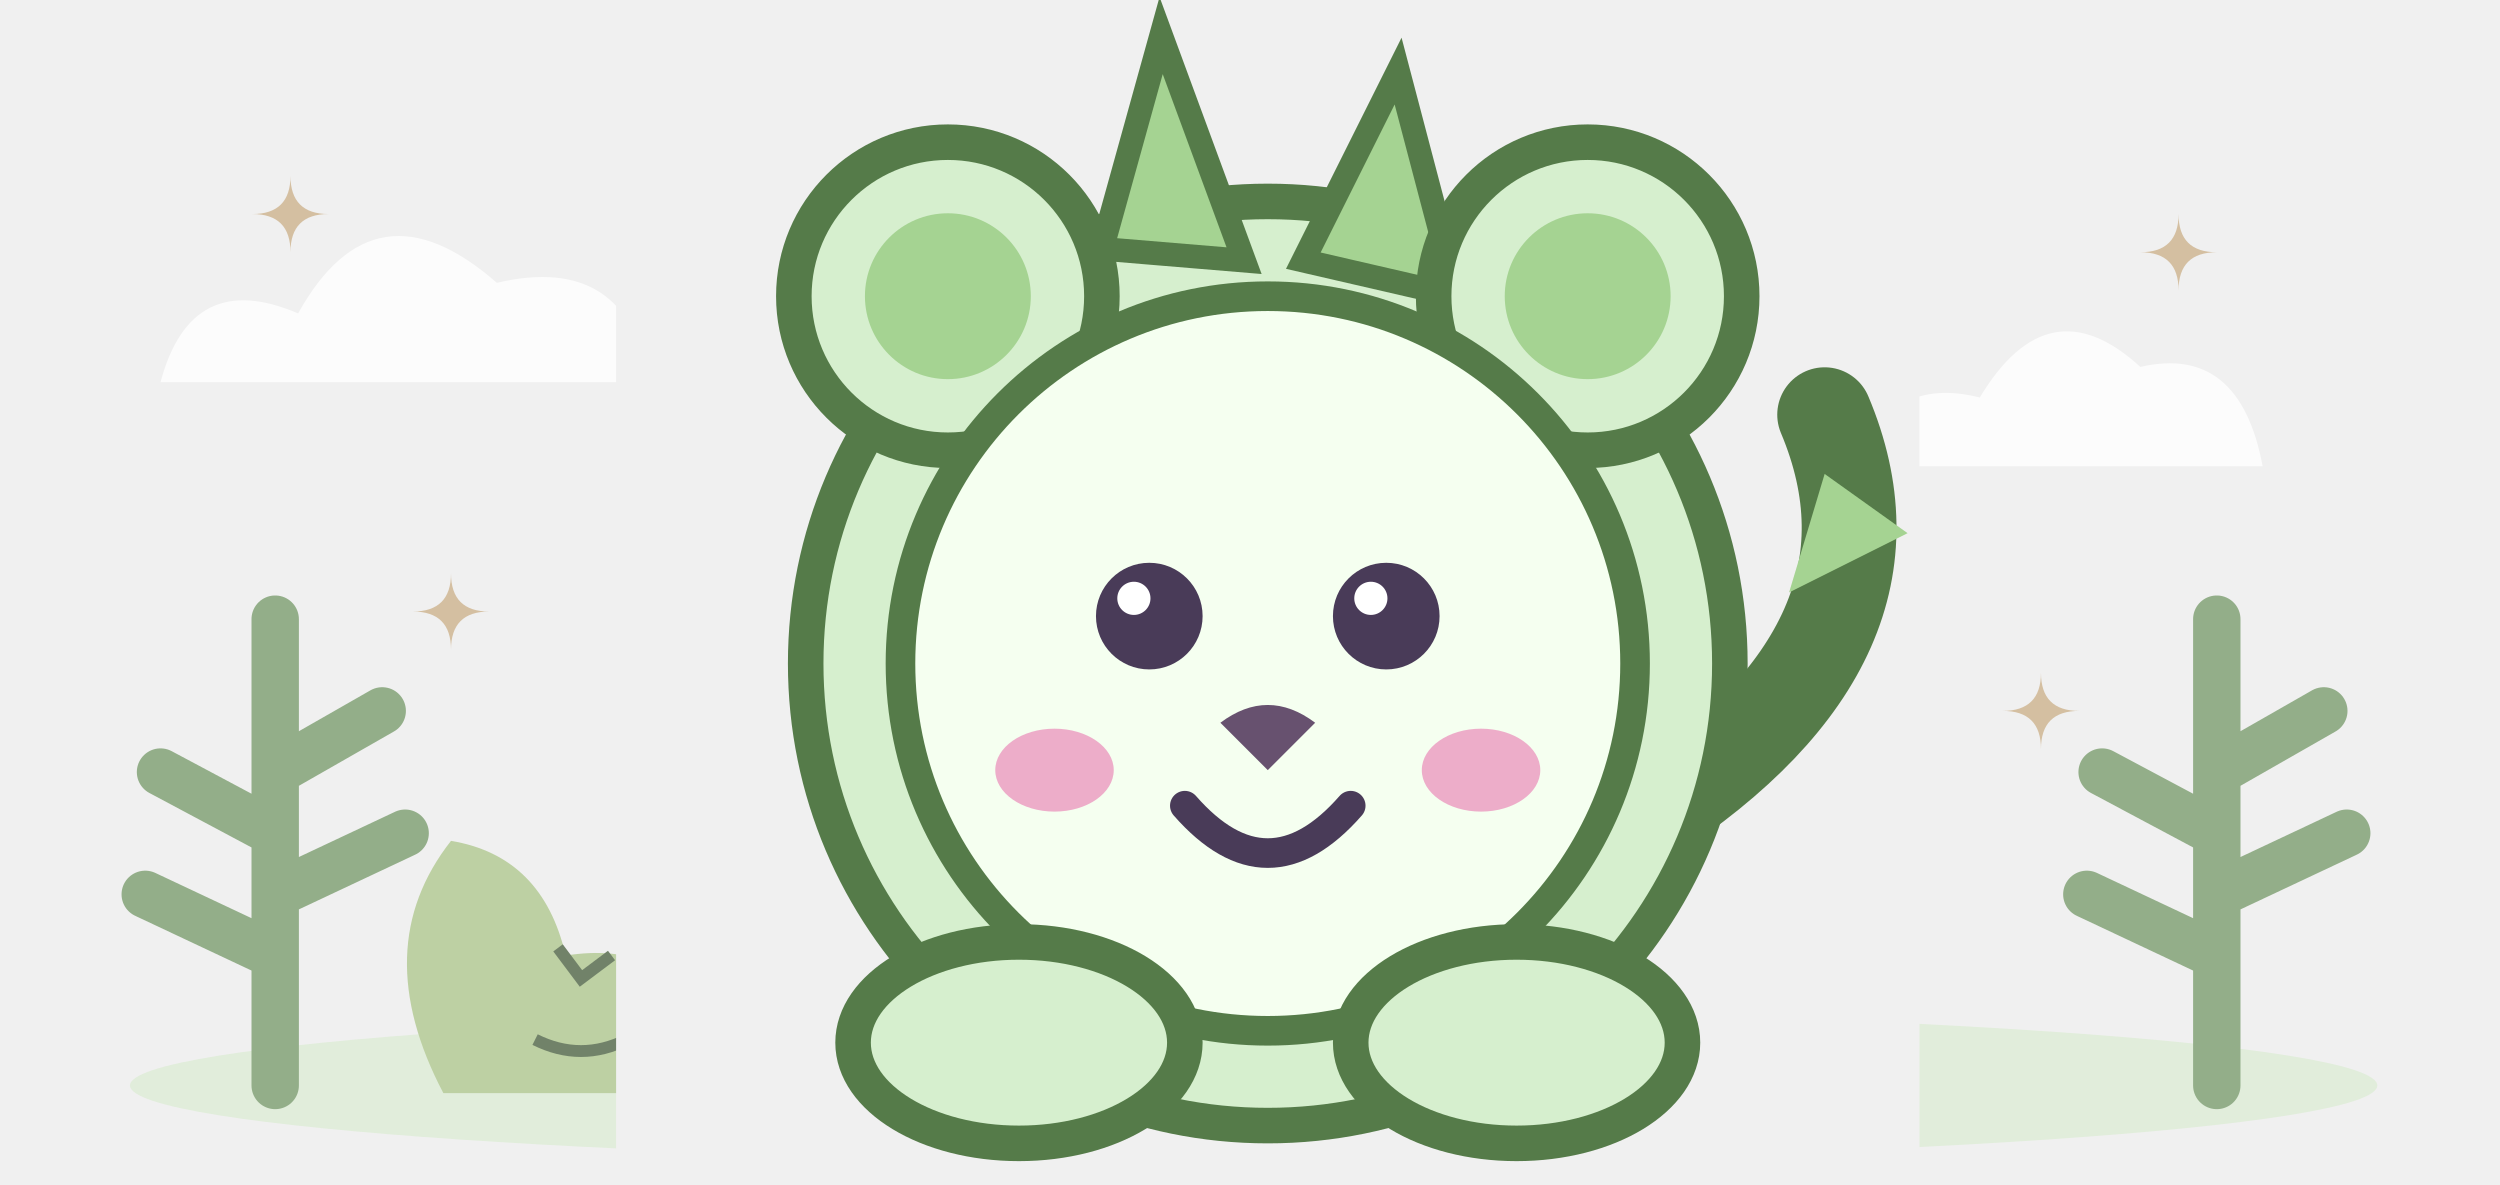
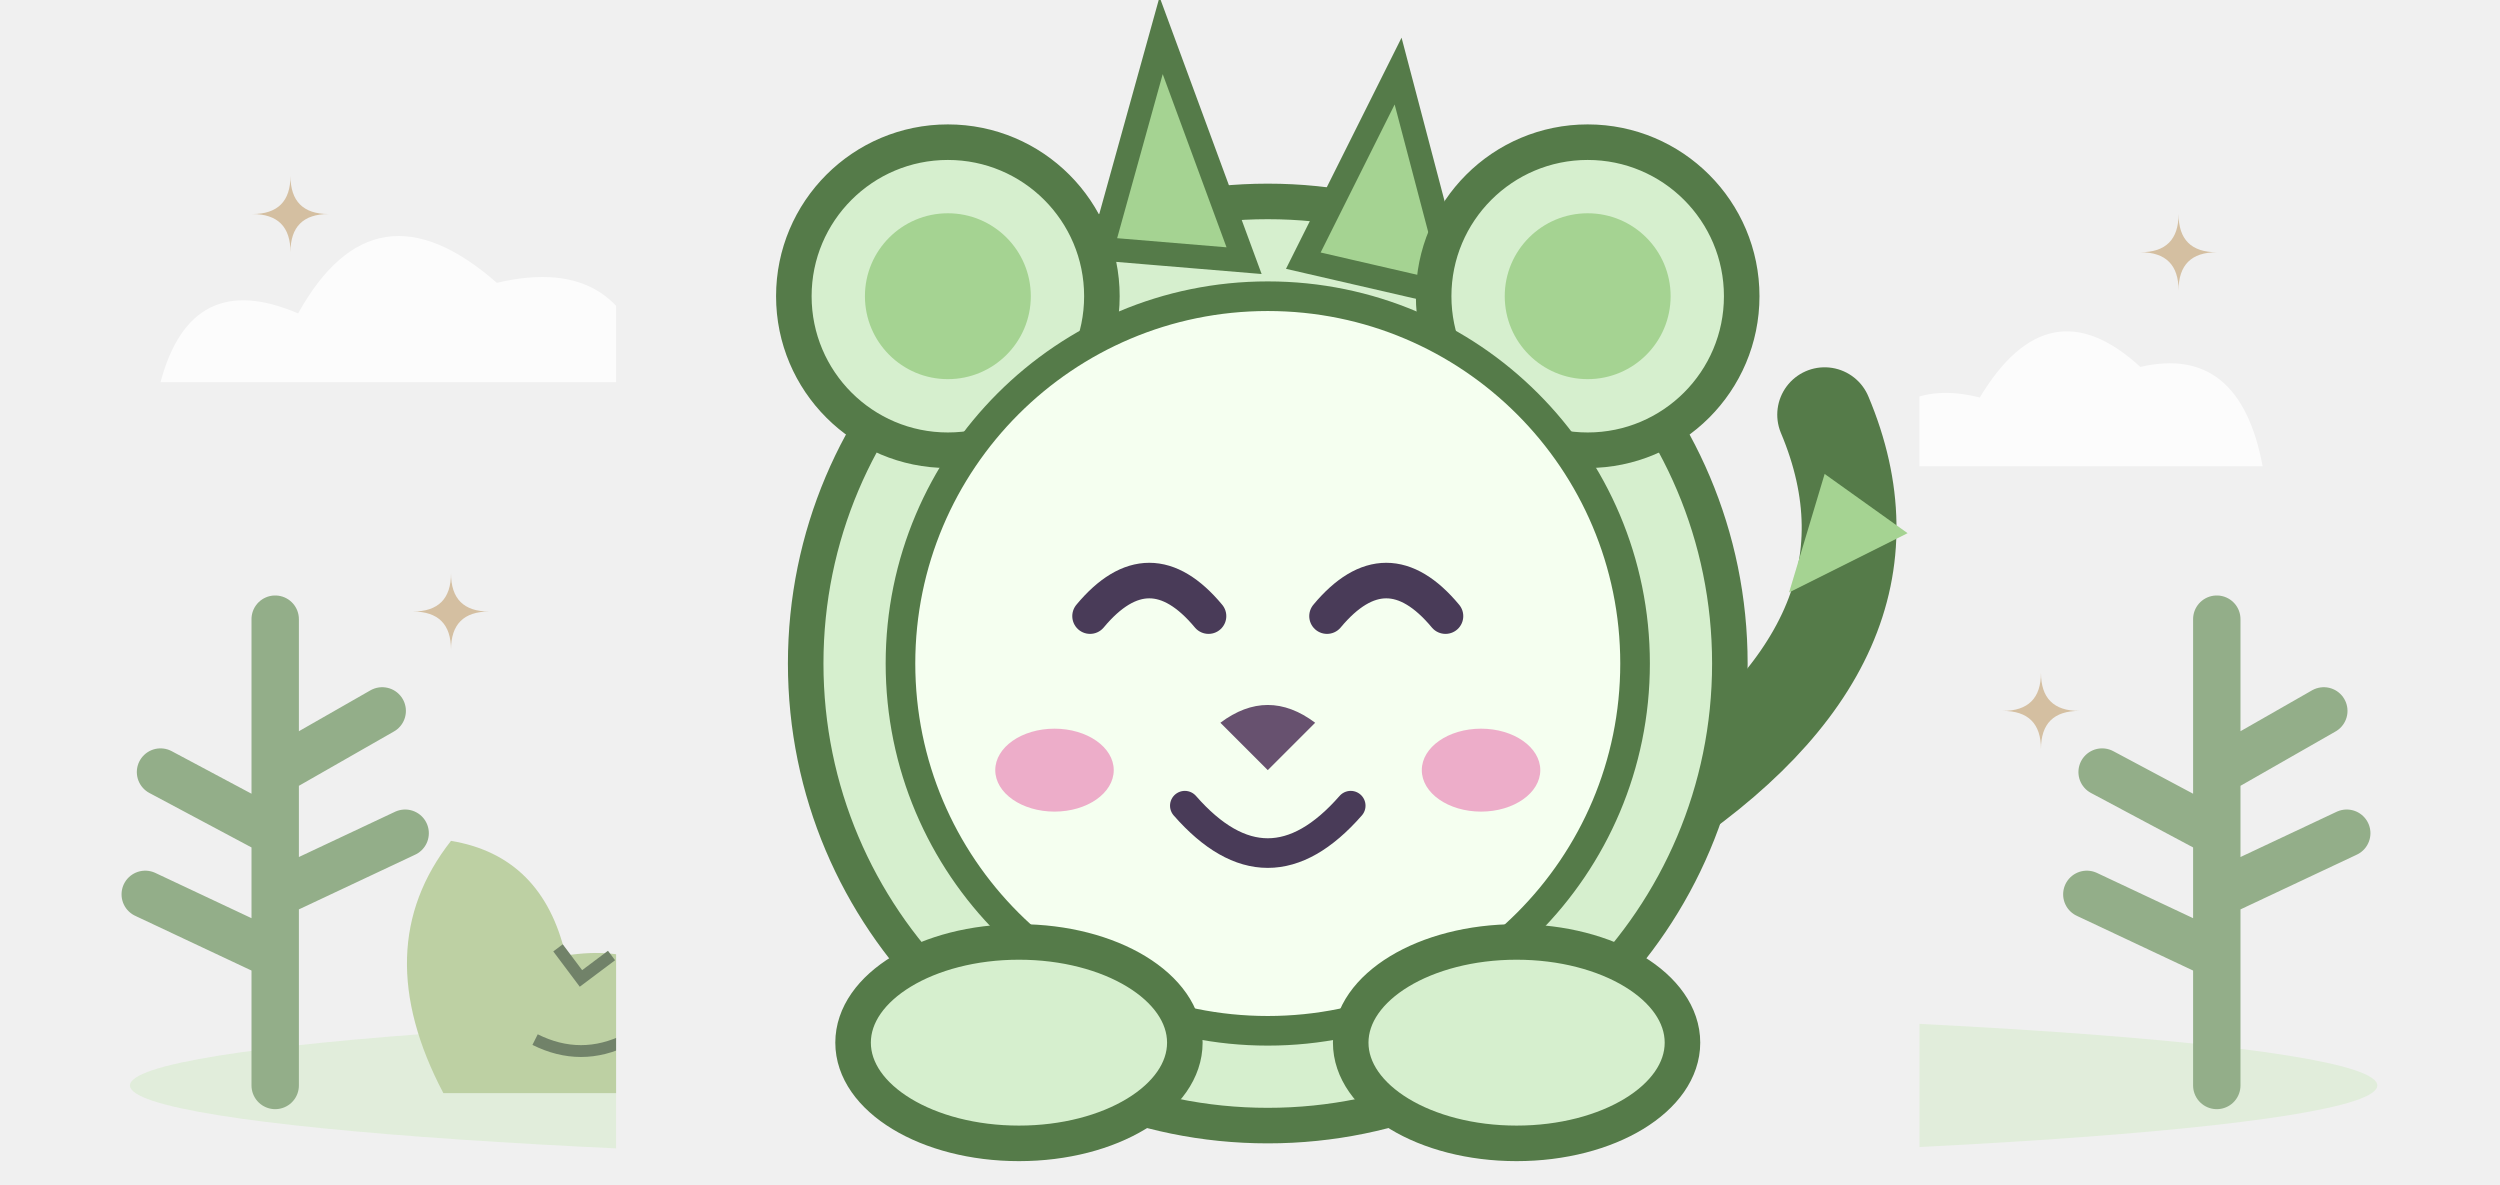
<svg xmlns="http://www.w3.org/2000/svg" width="211" height="100" viewBox="0 0 211 100" fill="none">
  <defs>
    <mask id="pl-cozy-clear">
      <rect width="211" height="100" fill="white" />
      <rect x="52" y="0" width="110" height="100" fill="black" />
    </mask>
  </defs>
  <g mask="url(#pl-cozy-clear)">
    <path d="M105.806 98.064C158.184 98.064 200.645 95.176 200.645 91.613C200.645 88.05 158.184 85.161 105.806 85.161C53.428 85.161 10.968 88.05 10.968 91.613C10.968 95.176 53.428 98.064 105.806 98.064Z" fill="#E1EDDB" />
    <path opacity="0.8" d="M13.548 32.258C15.269 25.806 19.14 23.871 25.161 26.452C29.462 18.71 35.054 17.849 41.935 23.871C49.247 22.151 53.548 24.946 54.839 32.258H13.548ZM156.774 39.355C158.495 34.194 161.935 32.258 167.097 33.548C170.968 27.097 175.484 26.237 180.645 30.968C186.237 29.677 189.677 32.473 190.968 39.355H156.774Z" fill="white" />
    <path d="M24.516 14.839C24.516 16.989 23.441 18.065 21.29 18.065C23.441 18.065 24.516 19.14 24.516 21.291C24.516 19.14 25.591 18.065 27.742 18.065C25.591 18.065 24.516 16.989 24.516 14.839Z" fill="#D4BFA1" />
    <path d="M183.871 18.064C183.871 20.215 182.796 21.29 180.645 21.29C182.796 21.29 183.871 22.366 183.871 24.516C183.871 22.366 184.946 21.29 187.097 21.29C184.946 21.29 183.871 20.215 183.871 18.064Z" fill="#D4BFA1" />
    <path d="M172.258 56.774C172.258 58.925 171.183 60 169.032 60C171.183 60 172.258 61.075 172.258 63.226C172.258 61.075 173.333 60 175.484 60C173.333 60 172.258 58.925 172.258 56.774Z" fill="#D4BFA1" />
    <path d="M38.065 48.387C38.065 50.538 36.989 51.613 34.839 51.613C36.989 51.613 38.065 52.688 38.065 54.839C38.065 52.688 39.14 51.613 41.29 51.613C39.14 51.613 38.065 50.538 38.065 48.387Z" fill="#D4BFA1" />
    <path d="M23.226 91.613V52.258M23.226 80.645L12.258 75.484M23.226 75.484L34.194 70.323M23.226 70.323L13.548 65.162M23.226 65.162L32.258 60M187.097 91.613V52.258M187.097 80.645L176.129 75.484M187.097 75.484L198.065 70.323M187.097 70.323L177.419 65.162M187.097 65.162L196.129 60" stroke="#93AE89" stroke-width="4" stroke-linecap="round" />
    <path d="M37.419 92.258C33.118 84.086 33.333 76.989 38.065 70.968C43.226 71.828 46.452 75.054 47.742 80.645C53.333 79.785 56.774 81.505 58.065 85.806V92.258H37.419Z" fill="#BDD0A3" />
    <path d="M47.097 80L49.032 82.581L51.613 80.645" stroke="#718269" />
    <path d="M45.161 87.742C47.742 89.032 50.323 89.032 52.903 87.742" stroke="#718269" />
    <path d="M132.903 38.709L141.936 41.935L134.194 49.677L145.161 52.258L135.484 60L144.516 63.871L132.258 69.677L141.936 75.484L128.387 78.71" fill="#E8BCA9" />
    <path d="M132.903 38.709L141.936 41.935L134.194 49.677L145.161 52.258L135.484 60L144.516 63.871L132.258 69.677L141.936 75.484L128.387 78.71" stroke="#9B829A" stroke-width="1.2" />
    <path d="M132.258 70.322C148.172 75.914 156.774 75.053 158.065 67.742C161.936 83.226 154.839 90.107 136.774 88.387" fill="#B8A6D9" />
    <path d="M132.258 70.322C148.172 75.914 156.774 75.053 158.065 67.742C161.936 83.226 154.839 90.107 136.774 88.387" stroke="#9B829A" stroke-width="1.5" />
    <path d="M130.323 28.387L140 21.936L141.936 35.484L152.903 34.839L147.742 47.742L159.355 52.258L151.613 61.29L159.355 68.387L147.742 74.839" fill="#E8BCA9" />
    <path d="M130.323 28.387L140 21.936L141.936 35.484L152.903 34.839L147.742 47.742L159.355 52.258L151.613 61.29L159.355 68.387L147.742 74.839" stroke="#9B829A" stroke-width="1.5" />
    <path d="M76.774 41.29C79.785 28.817 89.892 22.581 107.097 22.581C124.301 22.581 134.409 28.817 137.419 41.29C143.441 49.892 145.806 60.43 144.516 72.903C143.656 88.387 131.183 96.129 107.097 96.129C81.29 96.129 68.172 88.387 67.742 72.903C66.452 60.43 69.462 49.892 76.774 41.29Z" fill="#B8A6D9" stroke="#9B829A" stroke-width="1.5" />
    <path d="M88.387 96.774C96.226 96.774 102.581 93.308 102.581 89.032C102.581 84.757 96.226 81.29 88.387 81.29C80.548 81.29 74.194 84.757 74.194 89.032C74.194 93.308 80.548 96.774 88.387 96.774Z" fill="#B8A6D9" stroke="#9B829A" stroke-width="1.2" />
    <path d="M127.097 96.774C134.936 96.774 141.29 93.308 141.29 89.032C141.29 84.757 134.936 81.29 127.097 81.29C119.258 81.29 112.903 84.757 112.903 89.032C112.903 93.308 119.258 96.774 127.097 96.774Z" fill="#B8A6D9" stroke="#9B829A" stroke-width="1.2" />
    <path d="M107.097 70.323C115.648 70.323 122.581 65.123 122.581 58.71C122.581 52.296 115.648 47.097 107.097 47.097C98.545 47.097 91.613 52.296 91.613 58.71C91.613 65.123 98.545 70.323 107.097 70.323Z" fill="#EBDFF6" />
    <path d="M104.516 55.484C106.237 53.763 107.957 53.763 109.677 55.484L107.097 58.709L104.516 55.484Z" fill="#9B829A" />
    <path d="M90.323 49.677C92.473 47.096 94.624 47.096 96.774 49.677M117.419 49.677C119.57 47.096 121.72 47.096 123.871 49.677" stroke="#69536D" stroke-width="2.5" stroke-linecap="round" />
    <path opacity="0.6" d="M88.387 61.29C91.238 61.29 93.548 60.135 93.548 58.71C93.548 57.284 91.238 56.129 88.387 56.129C85.537 56.129 83.226 57.284 83.226 58.71C83.226 60.135 85.537 61.29 88.387 61.29Z" fill="#E2A4B7" />
    <path opacity="0.6" d="M126.452 61.29C129.302 61.29 131.613 60.135 131.613 58.71C131.613 57.284 129.302 56.129 126.452 56.129C123.601 56.129 121.29 57.284 121.29 58.71C121.29 60.135 123.601 61.29 126.452 61.29Z" fill="#E2A4B7" />
    <path d="M101.935 61.935C105.376 64.946 108.817 64.946 112.258 61.935" stroke="#9B829A" stroke-width="1.6" stroke-linecap="round" />
    <path d="M90.323 30.968C99.785 26.666 109.032 26.666 118.065 30.968" stroke="#EBDFF6" stroke-width="4" stroke-linecap="round" />
    <path d="M105.806 76.774C105.806 76.774 92.258 69.032 94.839 62.581C96.989 59.57 100.645 59.785 105.806 63.226C110.968 59.785 114.624 59.57 116.774 62.581C118.495 66.882 114.839 71.613 105.806 76.774Z" fill="#DC9EB7" stroke="#9B829A" stroke-width="1.2" />
    <path d="M80.772 75.585C85.616 77.844 90.641 77.319 91.996 74.412C93.352 71.506 90.524 67.319 85.68 65.06C80.836 62.801 75.81 63.326 74.455 66.233C73.1 69.139 75.928 73.326 80.772 75.585Z" fill="#B8A6D9" />
    <path d="M132.777 75.585C137.62 73.326 140.449 69.139 139.093 66.233C137.738 63.326 132.713 62.801 127.869 65.06C123.025 67.319 120.197 71.506 121.552 74.412C122.907 77.319 127.933 77.844 132.777 75.585Z" fill="#B8A6D9" />
    <g opacity="0.5">
      <path d="M103.871 82.581V89.677V82.581ZM101.935 84.516H105.806H101.935ZM101.935 87.742H105.806H101.935Z" fill="black" />
      <path d="M103.871 82.581V89.677M101.935 84.516H105.806M101.935 87.742H105.806" stroke="#9B829A" stroke-width="0.8" />
    </g>
  </g>
  <g transform="translate(57 0) scale(1)">
    <g data-cozy-mascot="true" data-companion-world="dino">
      <path d="M82 69Q105 54 97 35" fill="none" stroke="#557B49" stroke-width="8" stroke-linecap="round" />
      <path d="M94 50L104 45L97 40" fill="#A5D392" />
      <circle cx="50" cy="56" r="39" fill="#D6EFCE" stroke="#557B49" stroke-width="3" />
      <path data-dino-spikes="true" d="M36 21L41 3L48 22Z M53 22L61 6L66 25Z" fill="#A5D392" stroke="#557B49" stroke-width="2" />
      <circle cx="23" cy="25" r="13" fill="#D6EFCE" stroke="#557B49" stroke-width="3" />
      <circle cx="23" cy="25" r="7" fill="#A5D392" />
      <circle cx="77" cy="25" r="13" fill="#D6EFCE" stroke="#557B49" stroke-width="3" />
      <circle cx="77" cy="25" r="7" fill="#A5D392" />
      <circle cx="50" cy="56" r="31" fill="#F5FFF0" stroke="#557B49" stroke-width="2.5" />
-       <circle cx="40" cy="52" r="4.5" fill="#493B58" />
-       <circle cx="38.7" cy="50.5" r="1.4" fill="white" />
-       <circle cx="60" cy="52" r="4.5" fill="#493B58" />
-       <circle cx="58.7" cy="50.5" r="1.4" fill="white" />
+       <path d="M35 52Q40 46 45 52M55 52Q60 46 65 52" stroke="#493B58" stroke-width="3" stroke-linecap="round" fill="none" />
      <ellipse cx="32" cy="65" rx="5" ry="3.5" fill="#EDADC9" />
      <ellipse cx="68" cy="65" rx="5" ry="3.5" fill="#EDADC9" />
      <path d="M46 61Q50 58 54 61L50 65Z" fill="#67516F" />
      <path d="M43 68Q50 76 57 68" stroke="#493B58" stroke-width="2.5" fill="none" stroke-linecap="round" />
      <ellipse cx="29" cy="88" rx="14" ry="8.5" fill="#D6EFCE" stroke="#557B49" stroke-width="3" />
      <ellipse cx="71" cy="88" rx="14" ry="8.5" fill="#D6EFCE" stroke="#557B49" stroke-width="3" />
    </g>
  </g>
</svg>
